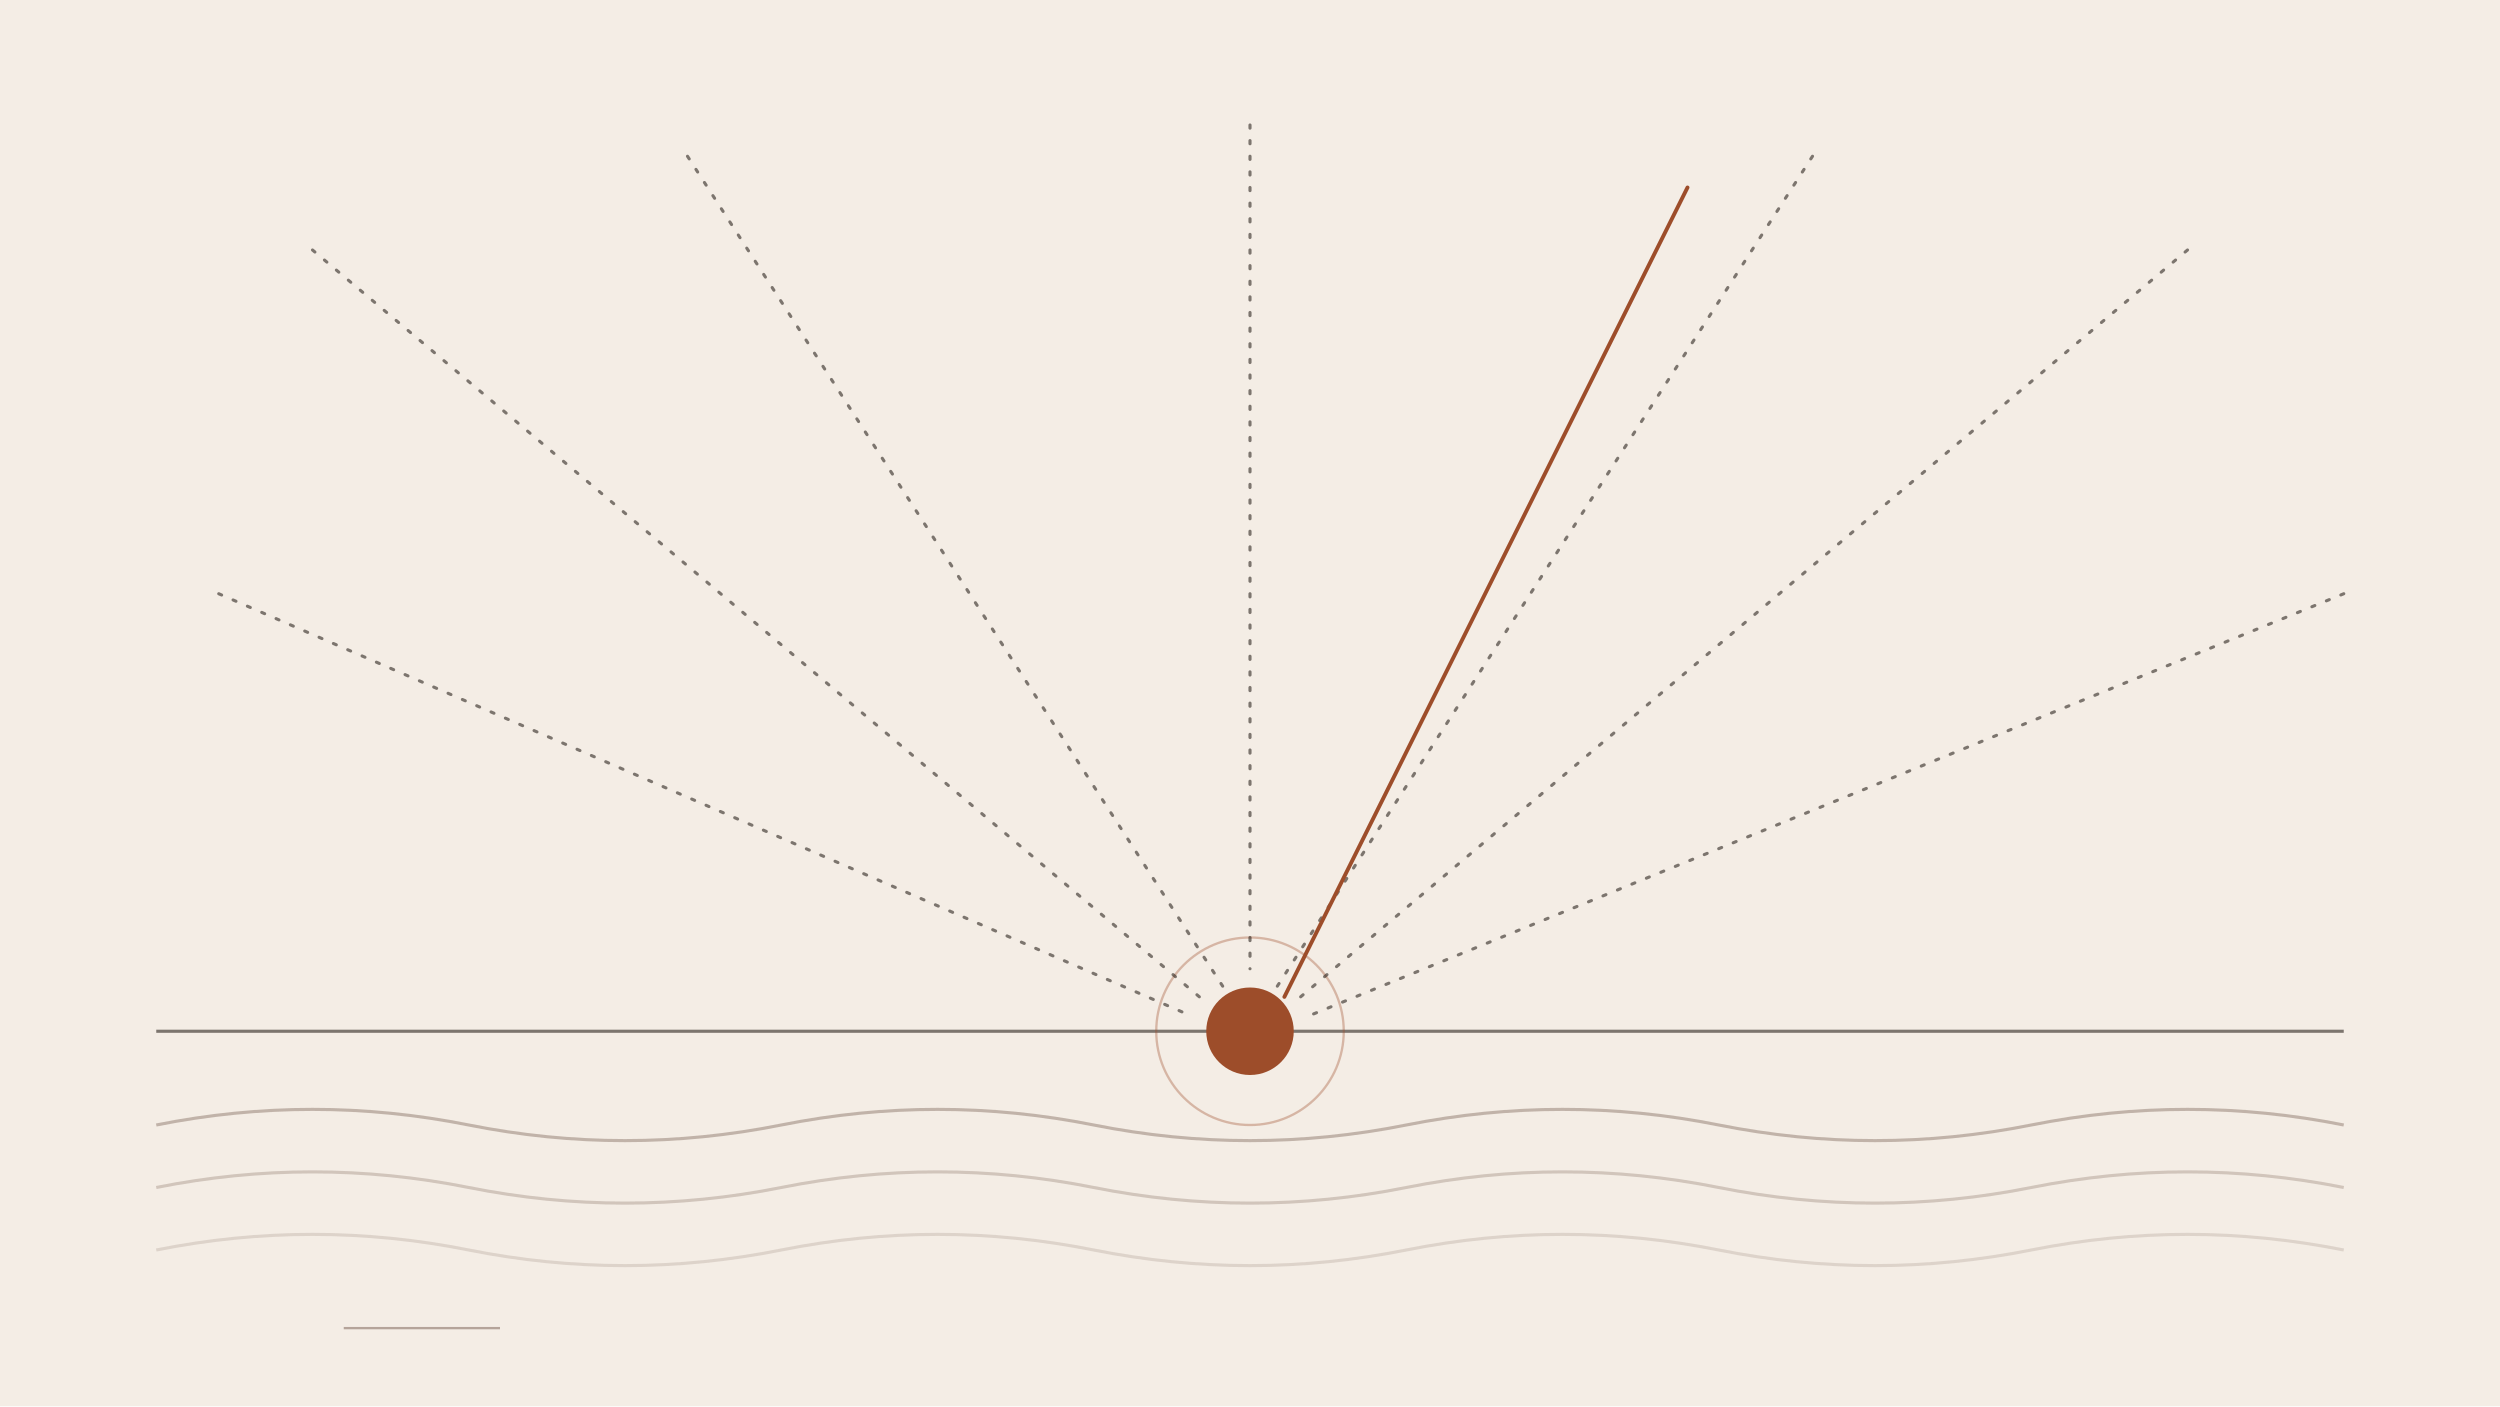
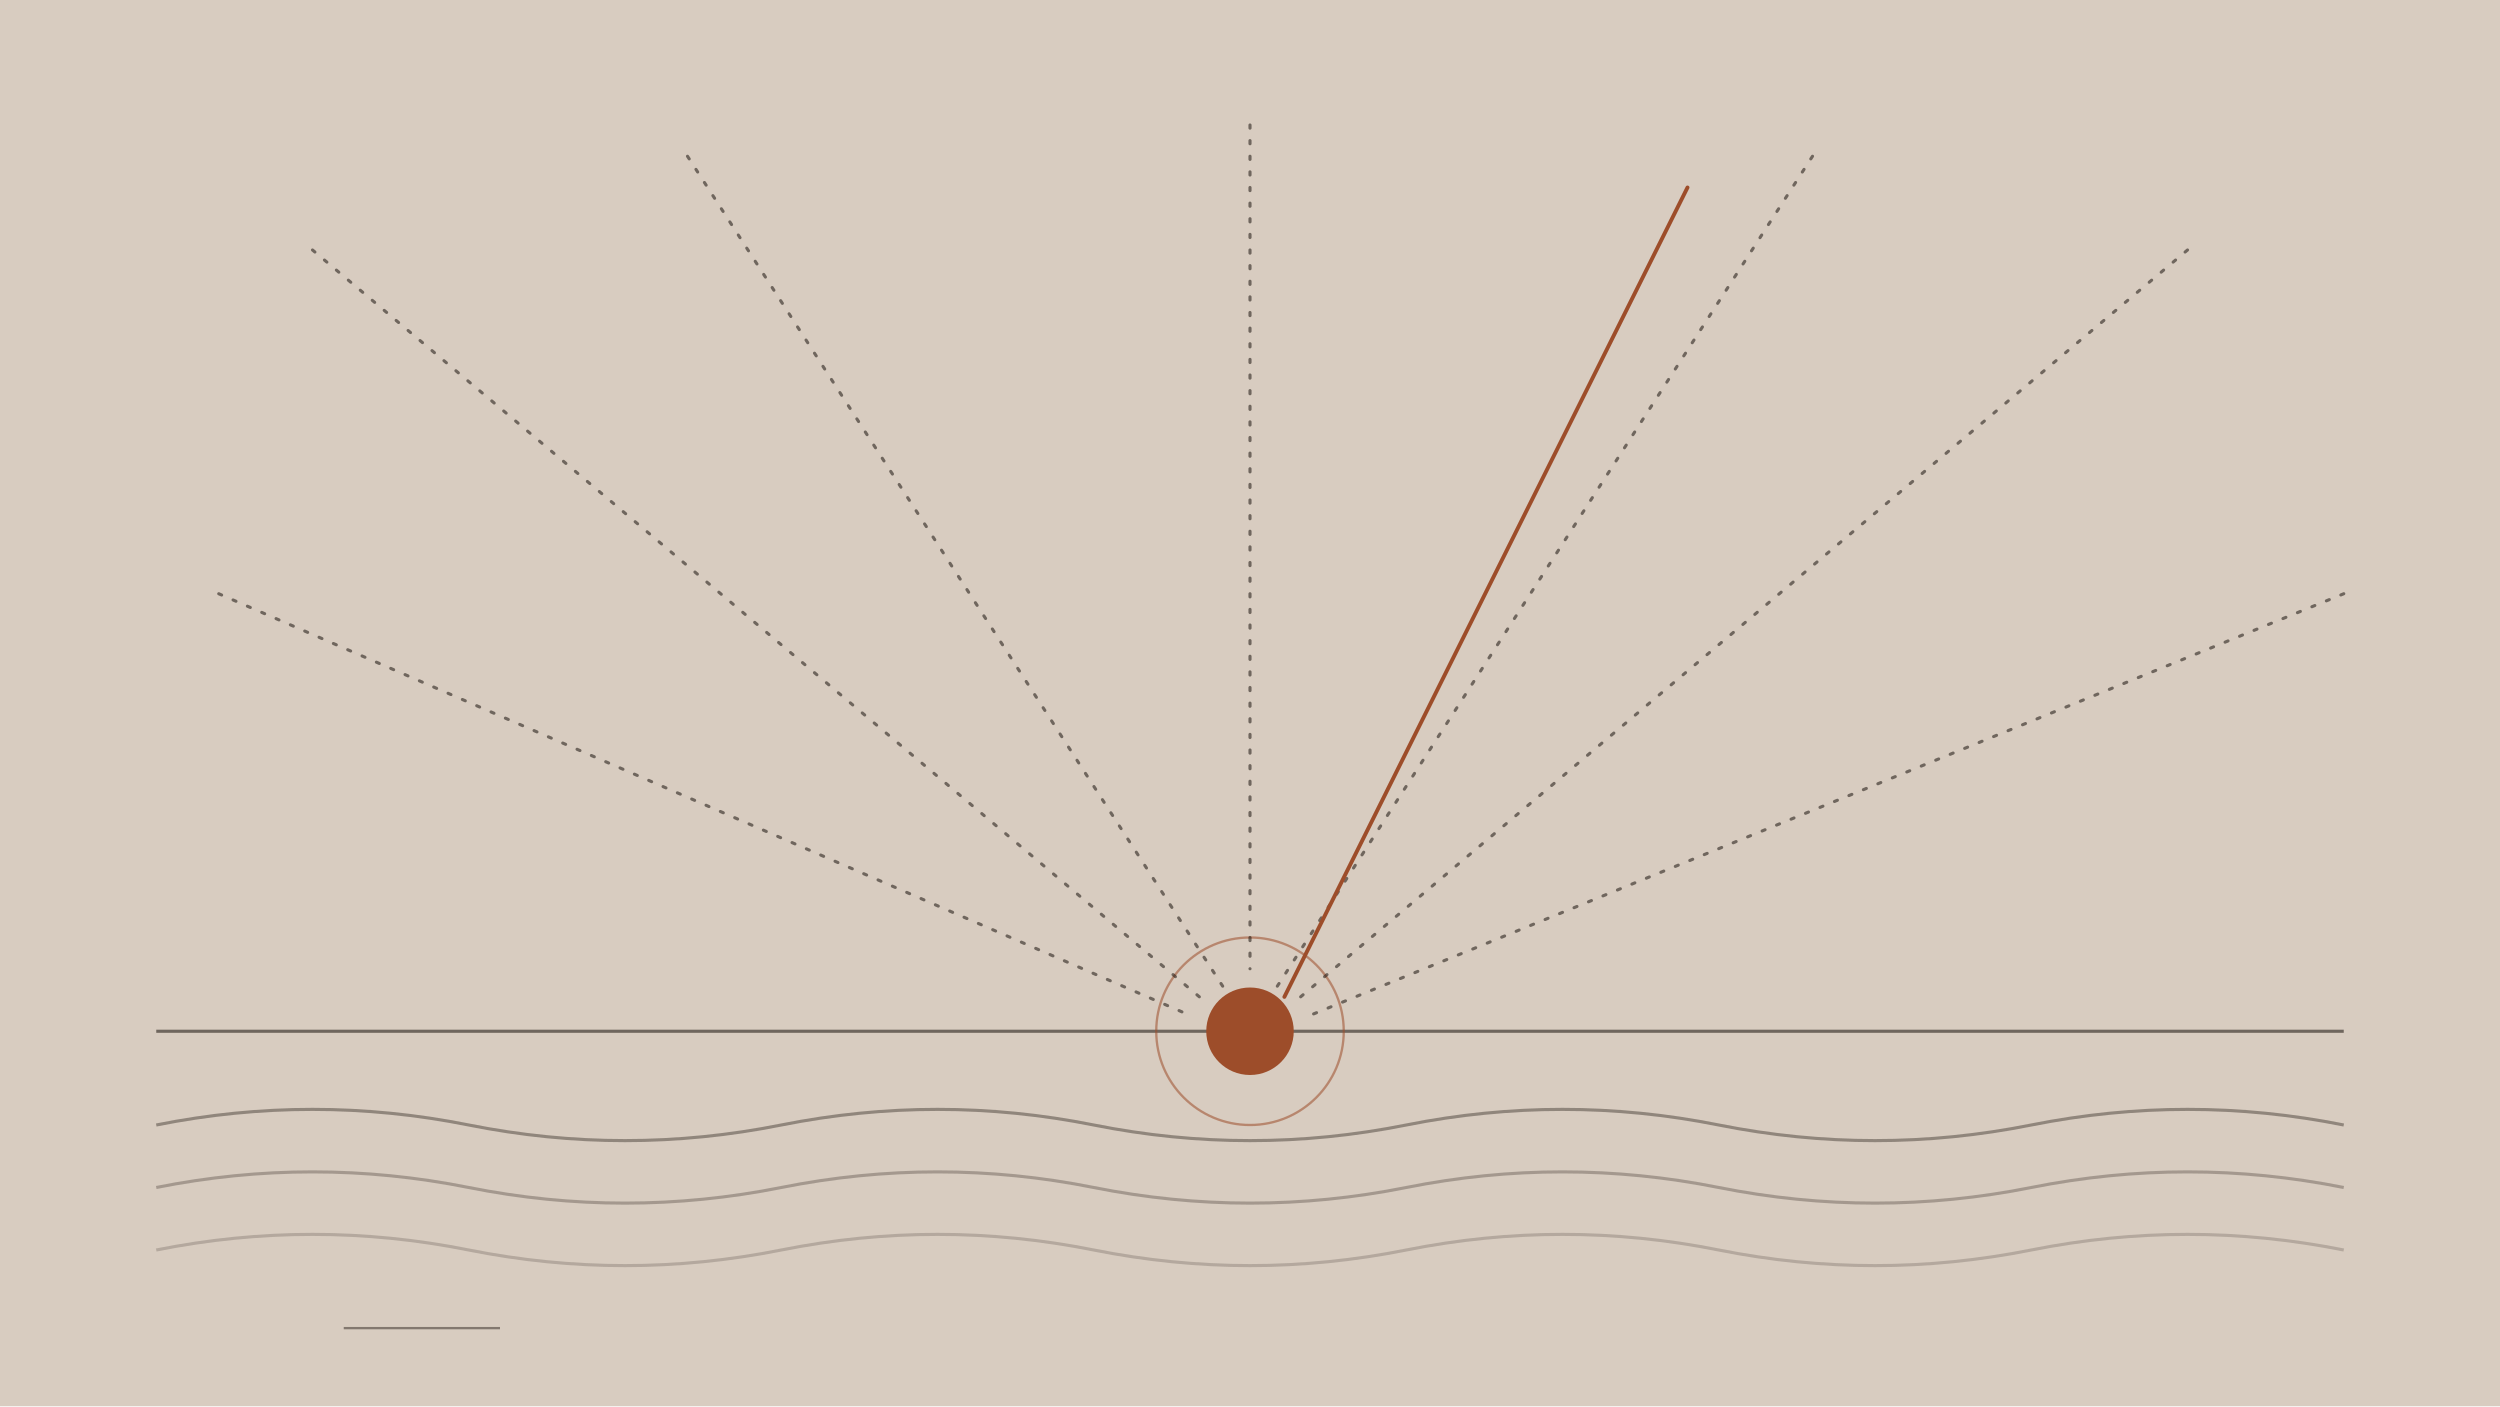
<svg xmlns="http://www.w3.org/2000/svg" viewBox="0 0 1600 900" role="img" aria-label="Editorial mark for the migration piece — arrows converging on a coastline." preserveAspectRatio="xMidYMid slice">
-   <rect width="1600" height="900" fill="#f4ede5" />
-   <path d="M 100 720 Q 200 700 300 720 T 500 720 T 700 720 T 900 720 T 1100 720 T 1300 720 T 1500 720" fill="none" stroke="#755c4f" stroke-width="2" opacity="0.4" />
-   <path d="M 100 760 Q 200 740 300 760 T 500 760 T 700 760 T 900 760 T 1100 760 T 1300 760 T 1500 760" fill="none" stroke="#755c4f" stroke-width="2" opacity="0.28" />
-   <path d="M 100 800 Q 200 780 300 800 T 500 800 T 700 800 T 900 800 T 1100 800 T 1300 800 T 1500 800" fill="none" stroke="#755c4f" stroke-width="2" opacity="0.18" />
+   <rect width="1600" height="900" fill="#d8ccc0" />
+   <path d="M 100 720 Q 200 700 300 720 T 500 720 T 700 720 T 900 720 T 1100 720 T 1300 720 T 1500 720" fill="none" stroke="#564c44" stroke-width="2" opacity="0.55" />
+   <path d="M 100 760 Q 200 740 300 760 T 500 760 T 700 760 T 900 760 T 1100 760 T 1300 760 T 1500 760" fill="none" stroke="#564c44" stroke-width="2" opacity="0.4" />
+   <path d="M 100 800 Q 200 780 300 800 T 500 800 T 700 800 T 900 800 T 1100 800 T 1300 800 T 1500 800" fill="none" stroke="#564c44" stroke-width="2" opacity="0.28" />
  <line x1="100" y1="660" x2="1500" y2="660" stroke="#1a120c" stroke-width="2" opacity="0.55" />
-   <circle cx="800" cy="660" r="60" fill="none" stroke="#9d4d2a" stroke-width="1.5" opacity="0.35" />
+   <circle cx="800" cy="660" r="60" fill="none" stroke="#9d4d2a" stroke-width="1.5" opacity="0.55" />
  <circle cx="800" cy="660" r="28" fill="#9d4d2a" />
  <g stroke="#1a120c" stroke-width="2" fill="none" opacity="0.55" stroke-dasharray="2 8" stroke-linecap="round">
    <line x1="200" y1="160" x2="770" y2="640" />
    <line x1="440" y1="100" x2="785" y2="635" />
    <line x1="800" y1="80" x2="800" y2="620" />
    <line x1="1160" y1="100" x2="815" y2="635" />
    <line x1="1400" y1="160" x2="830" y2="640" />
    <line x1="1500" y1="380" x2="838" y2="650" />
    <line x1="140" y1="380" x2="762" y2="650" />
  </g>
  <line x1="1080" y1="120" x2="822" y2="638" stroke="#9d4d2a" stroke-width="2.5" stroke-linecap="round" />
-   <g stroke="#755c4f" stroke-width="1.5" opacity="0.5">
+   <g stroke="#564c44" stroke-width="1.5" opacity="0.65">
    <line x1="220" y1="850" x2="320" y2="850" />
  </g>
</svg>
